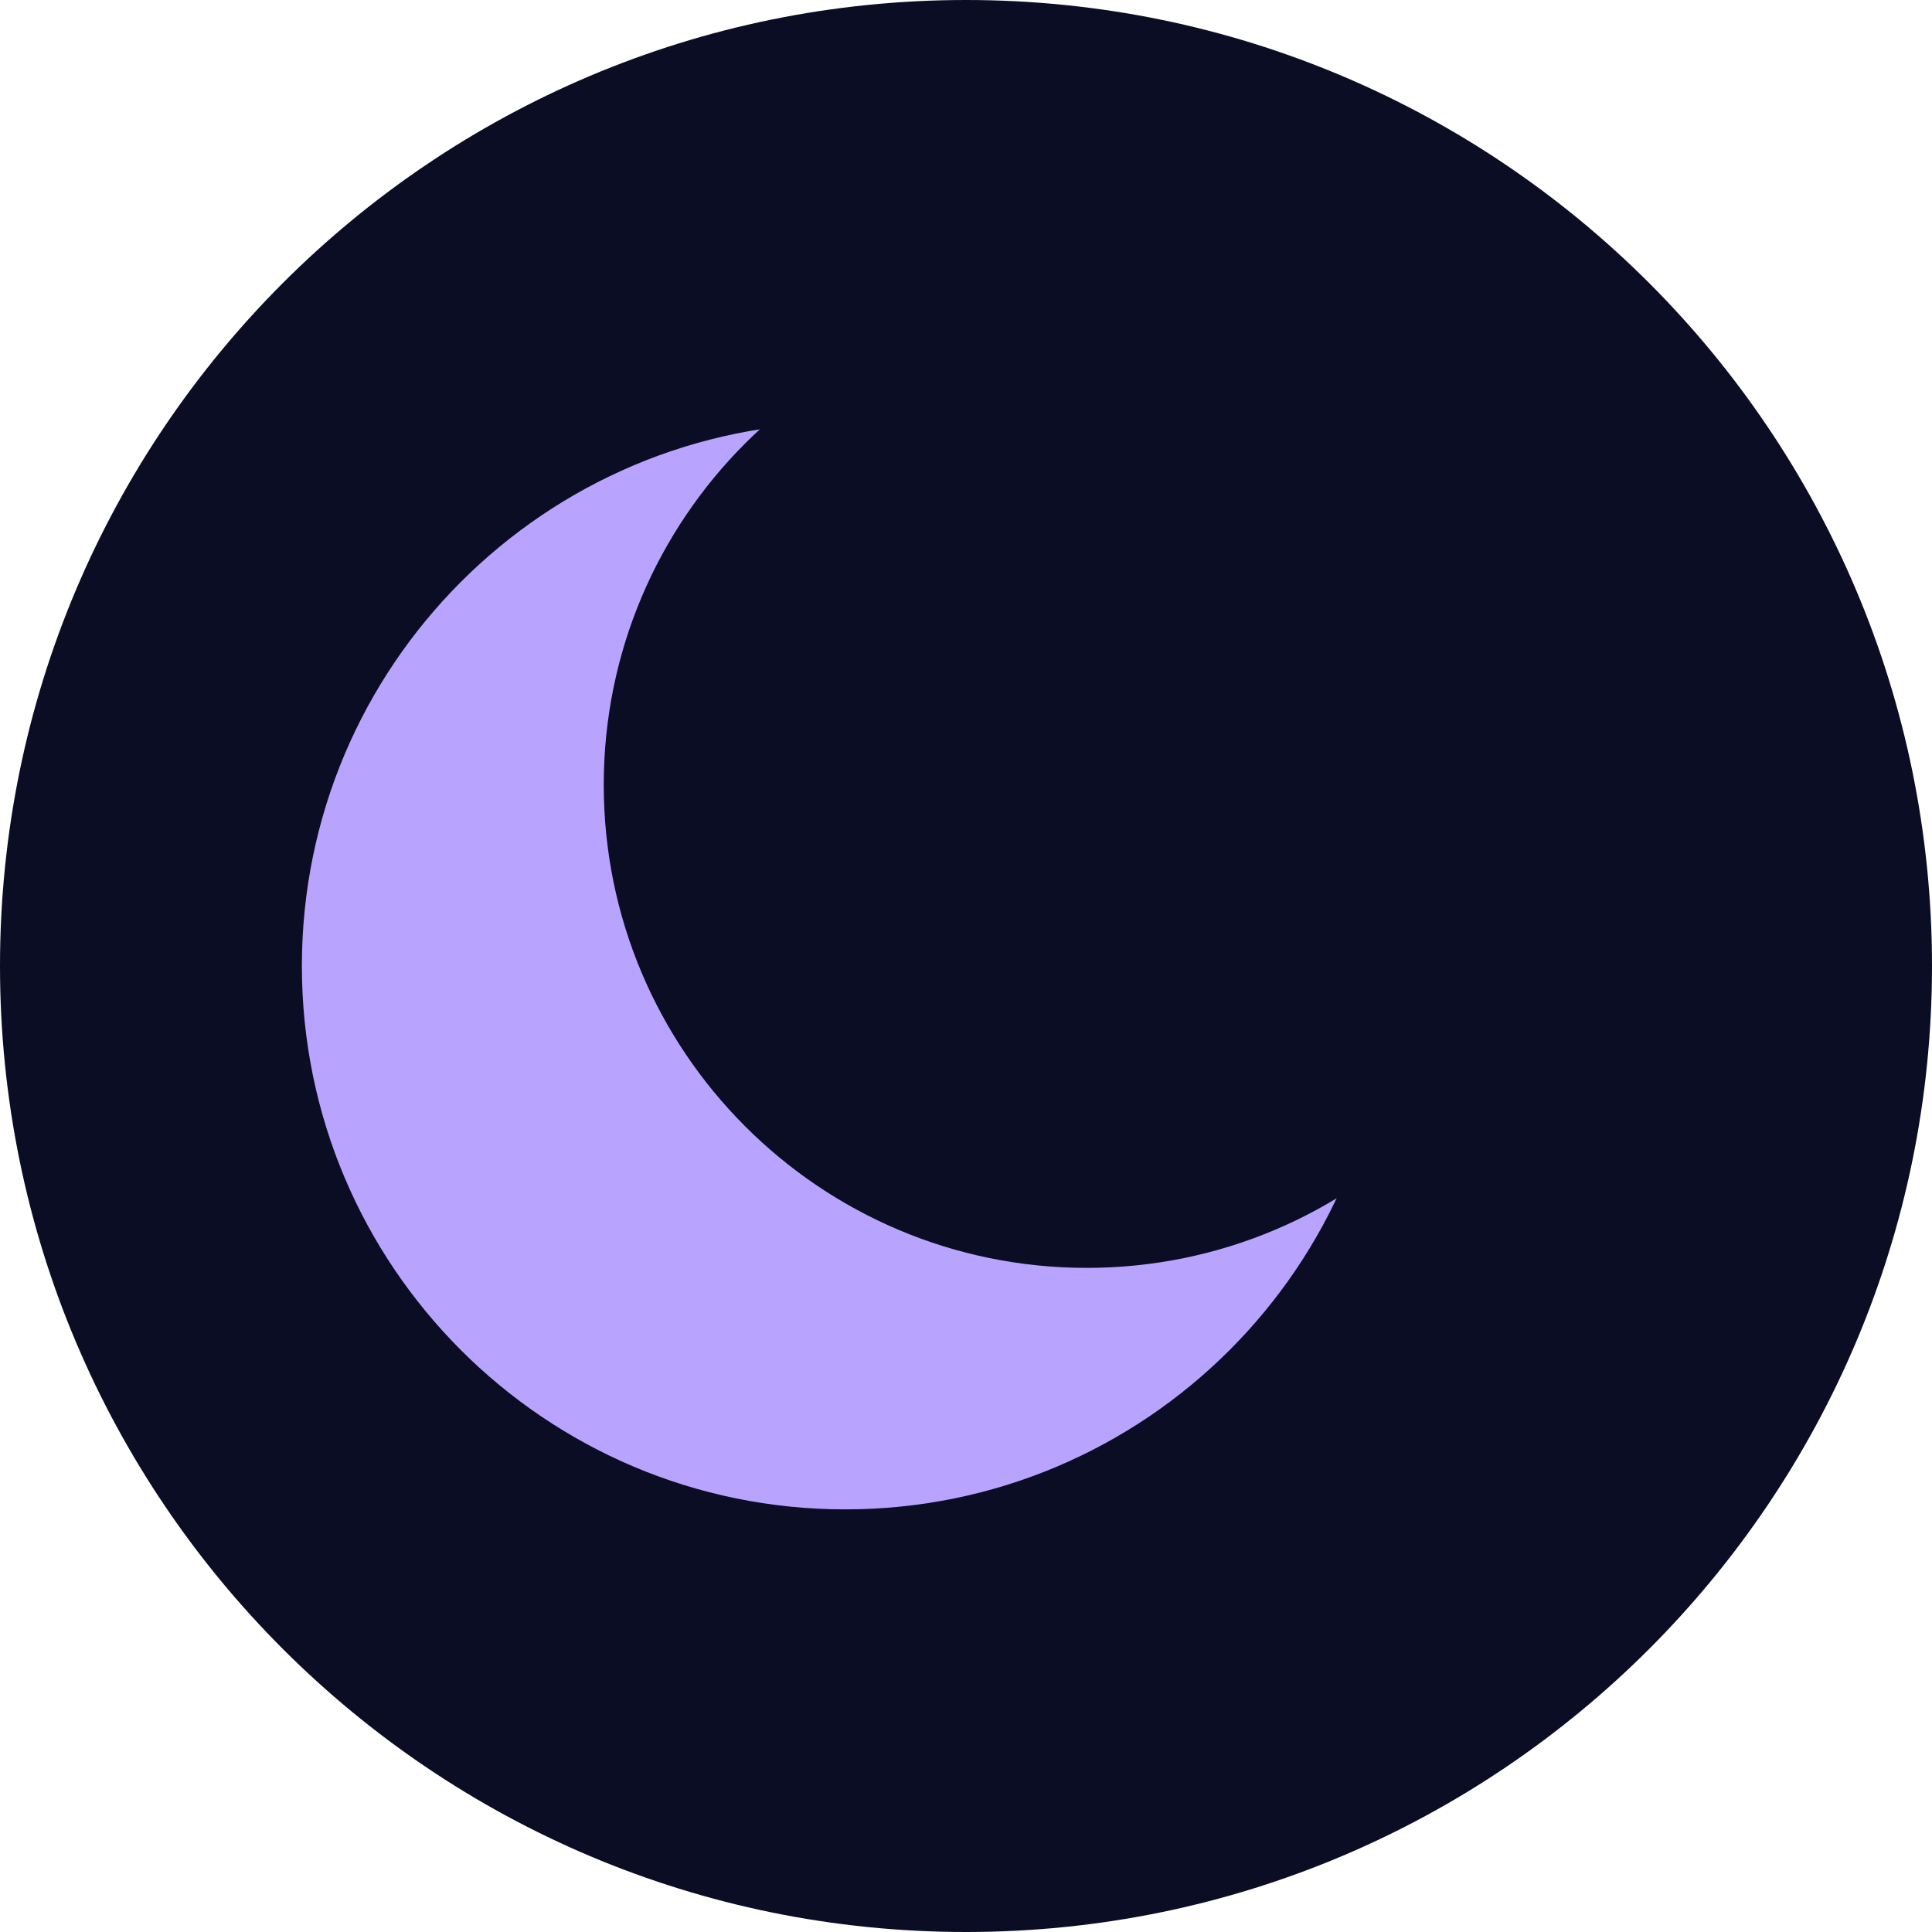
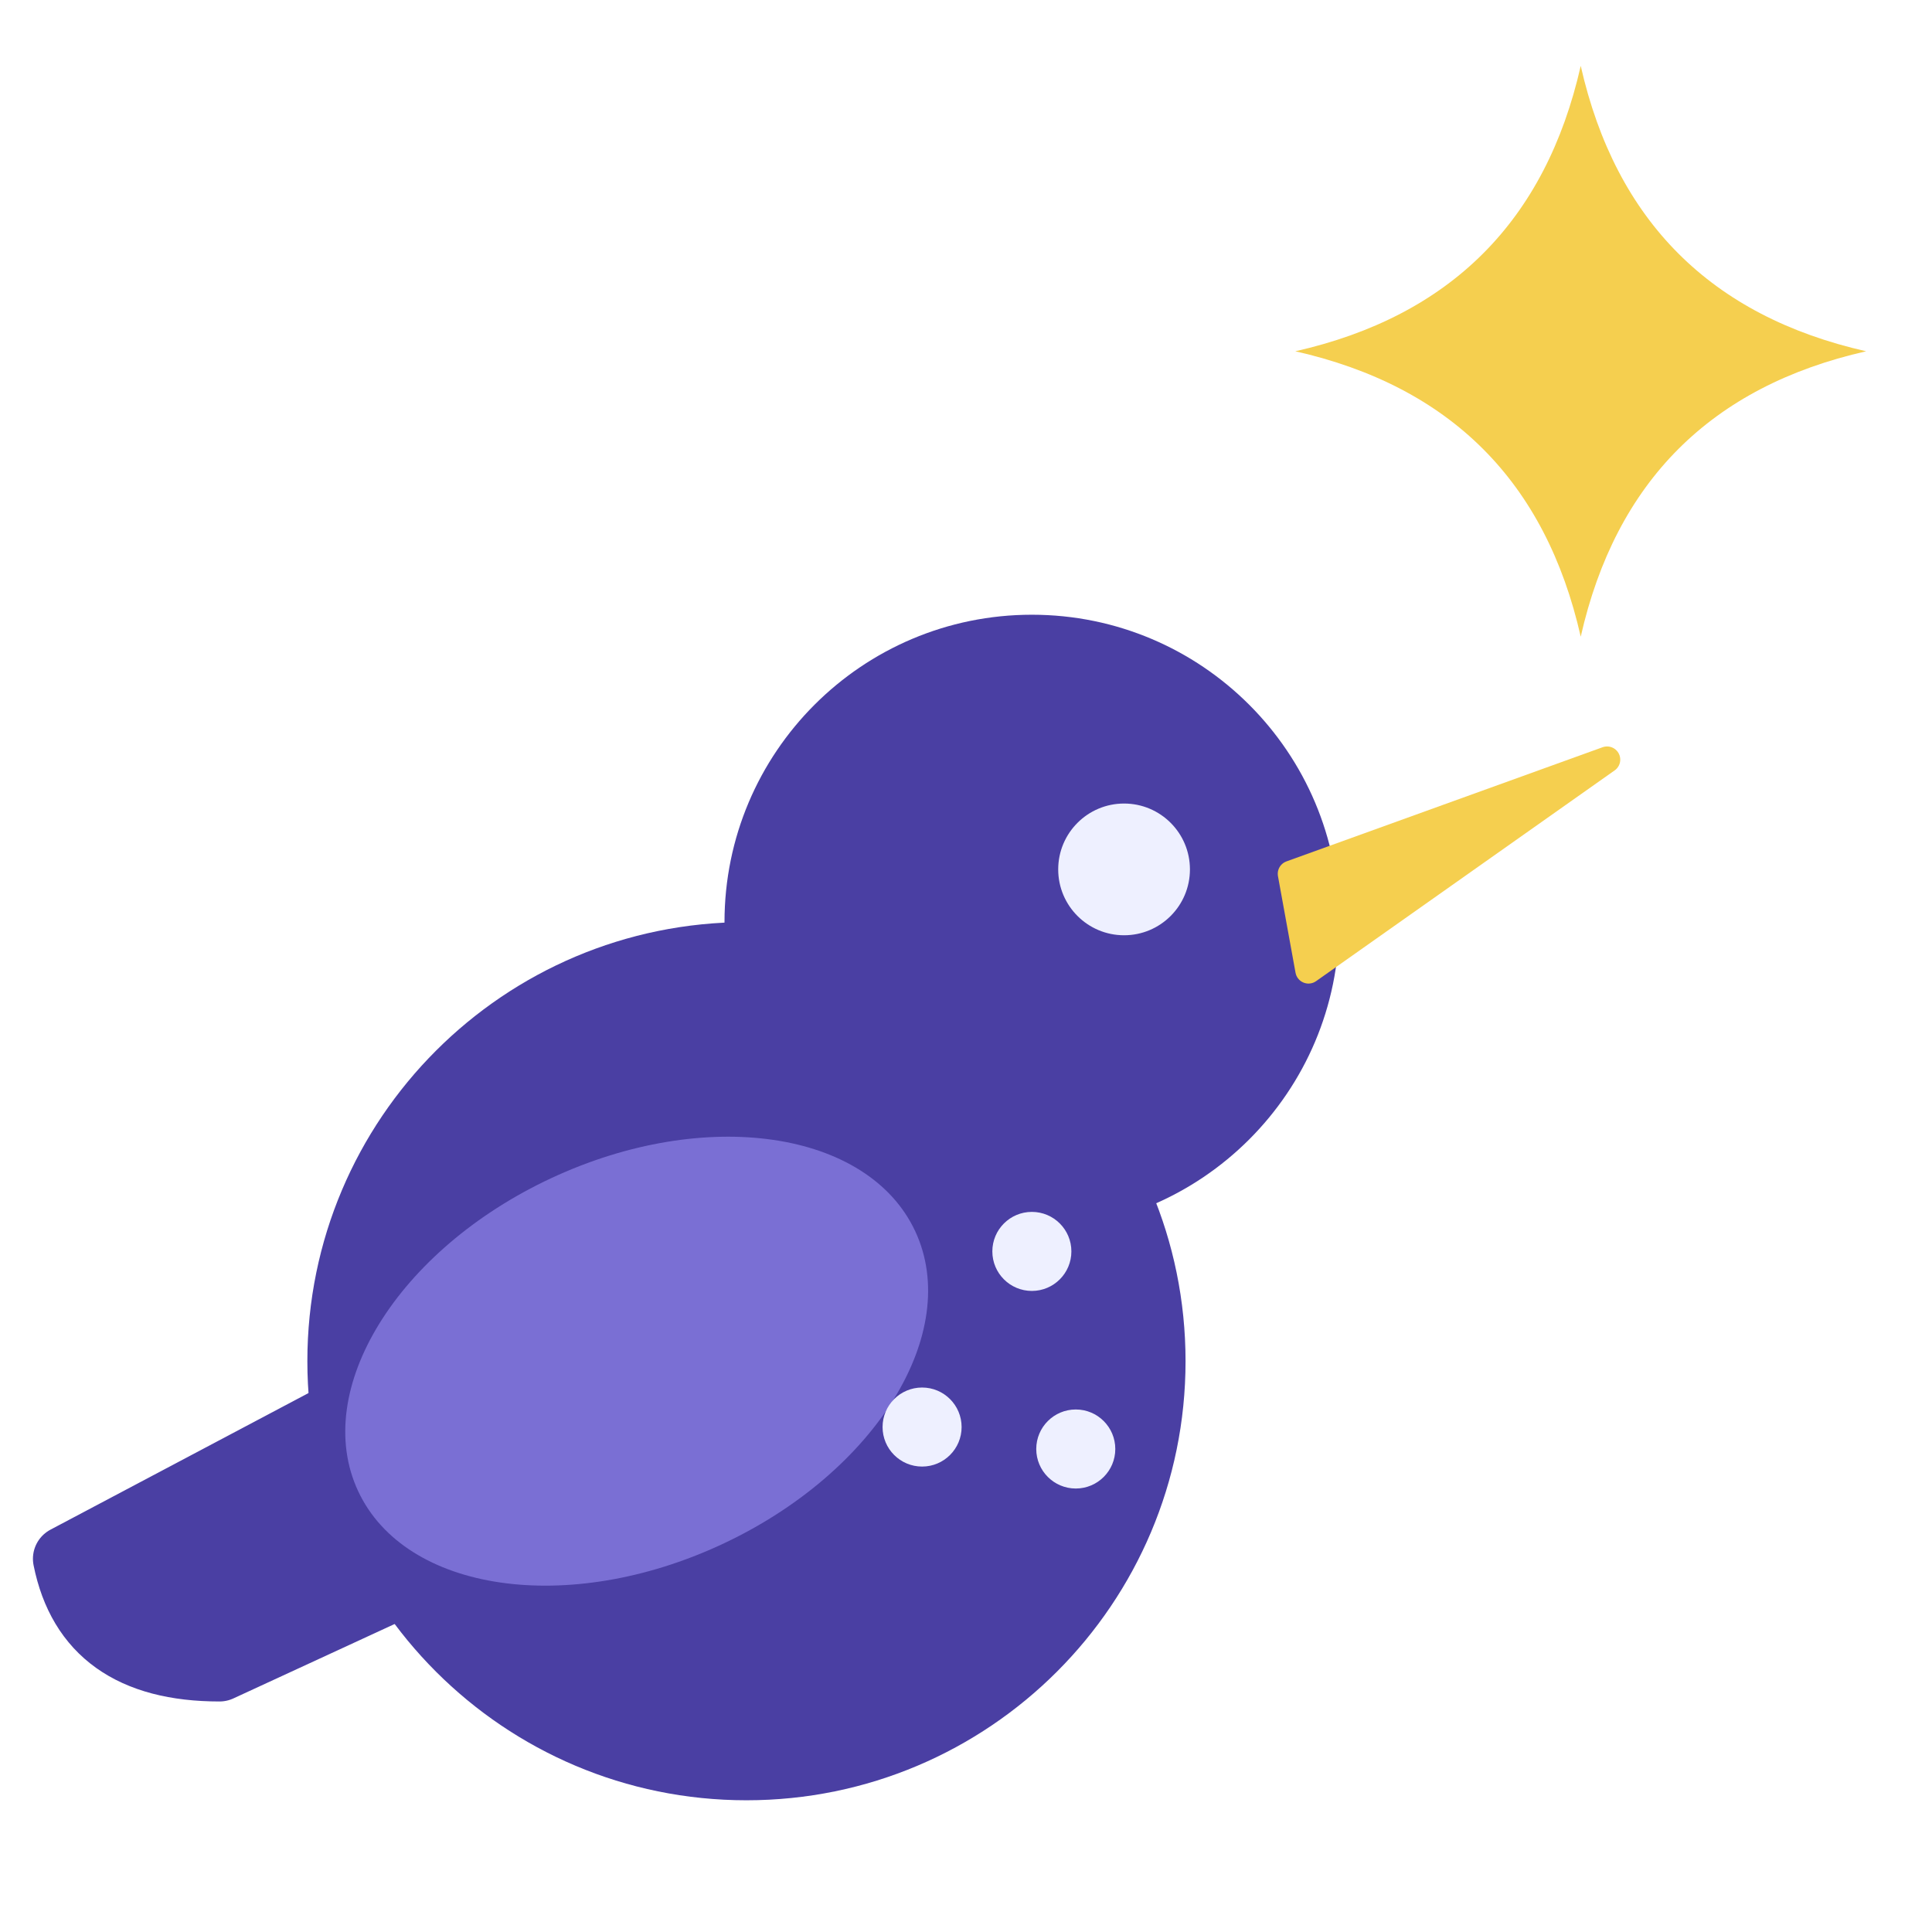
- <svg xmlns="http://www.w3.org/2000/svg" viewBox="0 0 32 32">
-   <circle cx="16" cy="16" r="16" fill="#0a0d24" />
-   <circle cx="14" cy="16" r="9" fill="#b8a4ff" />
-   <circle cx="18" cy="13" r="8" fill="#0a0d24" />
+ <svg xmlns="http://www.w3.org/2000/svg" viewBox="4 0 44 44">
+   <path d="M14 31 L5.5 35.5 Q6 38 9 38 L15.5 35 Z" fill="#4a3fa3" stroke="#4a3fa3" stroke-width="1.5" stroke-linejoin="round" />
+   <circle cx="21" cy="31" r="10" fill="#4a3fa3" />
+   <circle cx="27.5" cy="21" r="7" fill="#4a3fa3" />
+   <ellipse cx="18.5" cy="31" rx="7" ry="4.6" transform="rotate(-25 18.5 31)" fill="#7a6fd4" />
+   <g fill="#eef0ff">
+     <circle cx="27.5" cy="28.5" r="0.9" />
+     <circle cx="25" cy="32.5" r="0.9" />
+     <circle cx="28.5" cy="33" r="0.9" />
+   </g>
+   <path d="M33.4 19.9 L40.6 17.3 L33.8 22.1 Z" fill="#f5cf4f" stroke="#f5cf4f" stroke-width="0.6" stroke-linejoin="round" />
+   <circle cx="29.6" cy="19.8" r="1.5" fill="#eef0ff" />
+   <path d="M40 1.5 Q41.2 6.8 46.5 8 Q41.2 9.2 40 14.5 Q38.8 9.2 33.5 8 Q38.8 6.8 40 1.5 Z" fill="#f5cf4f" />
</svg>
